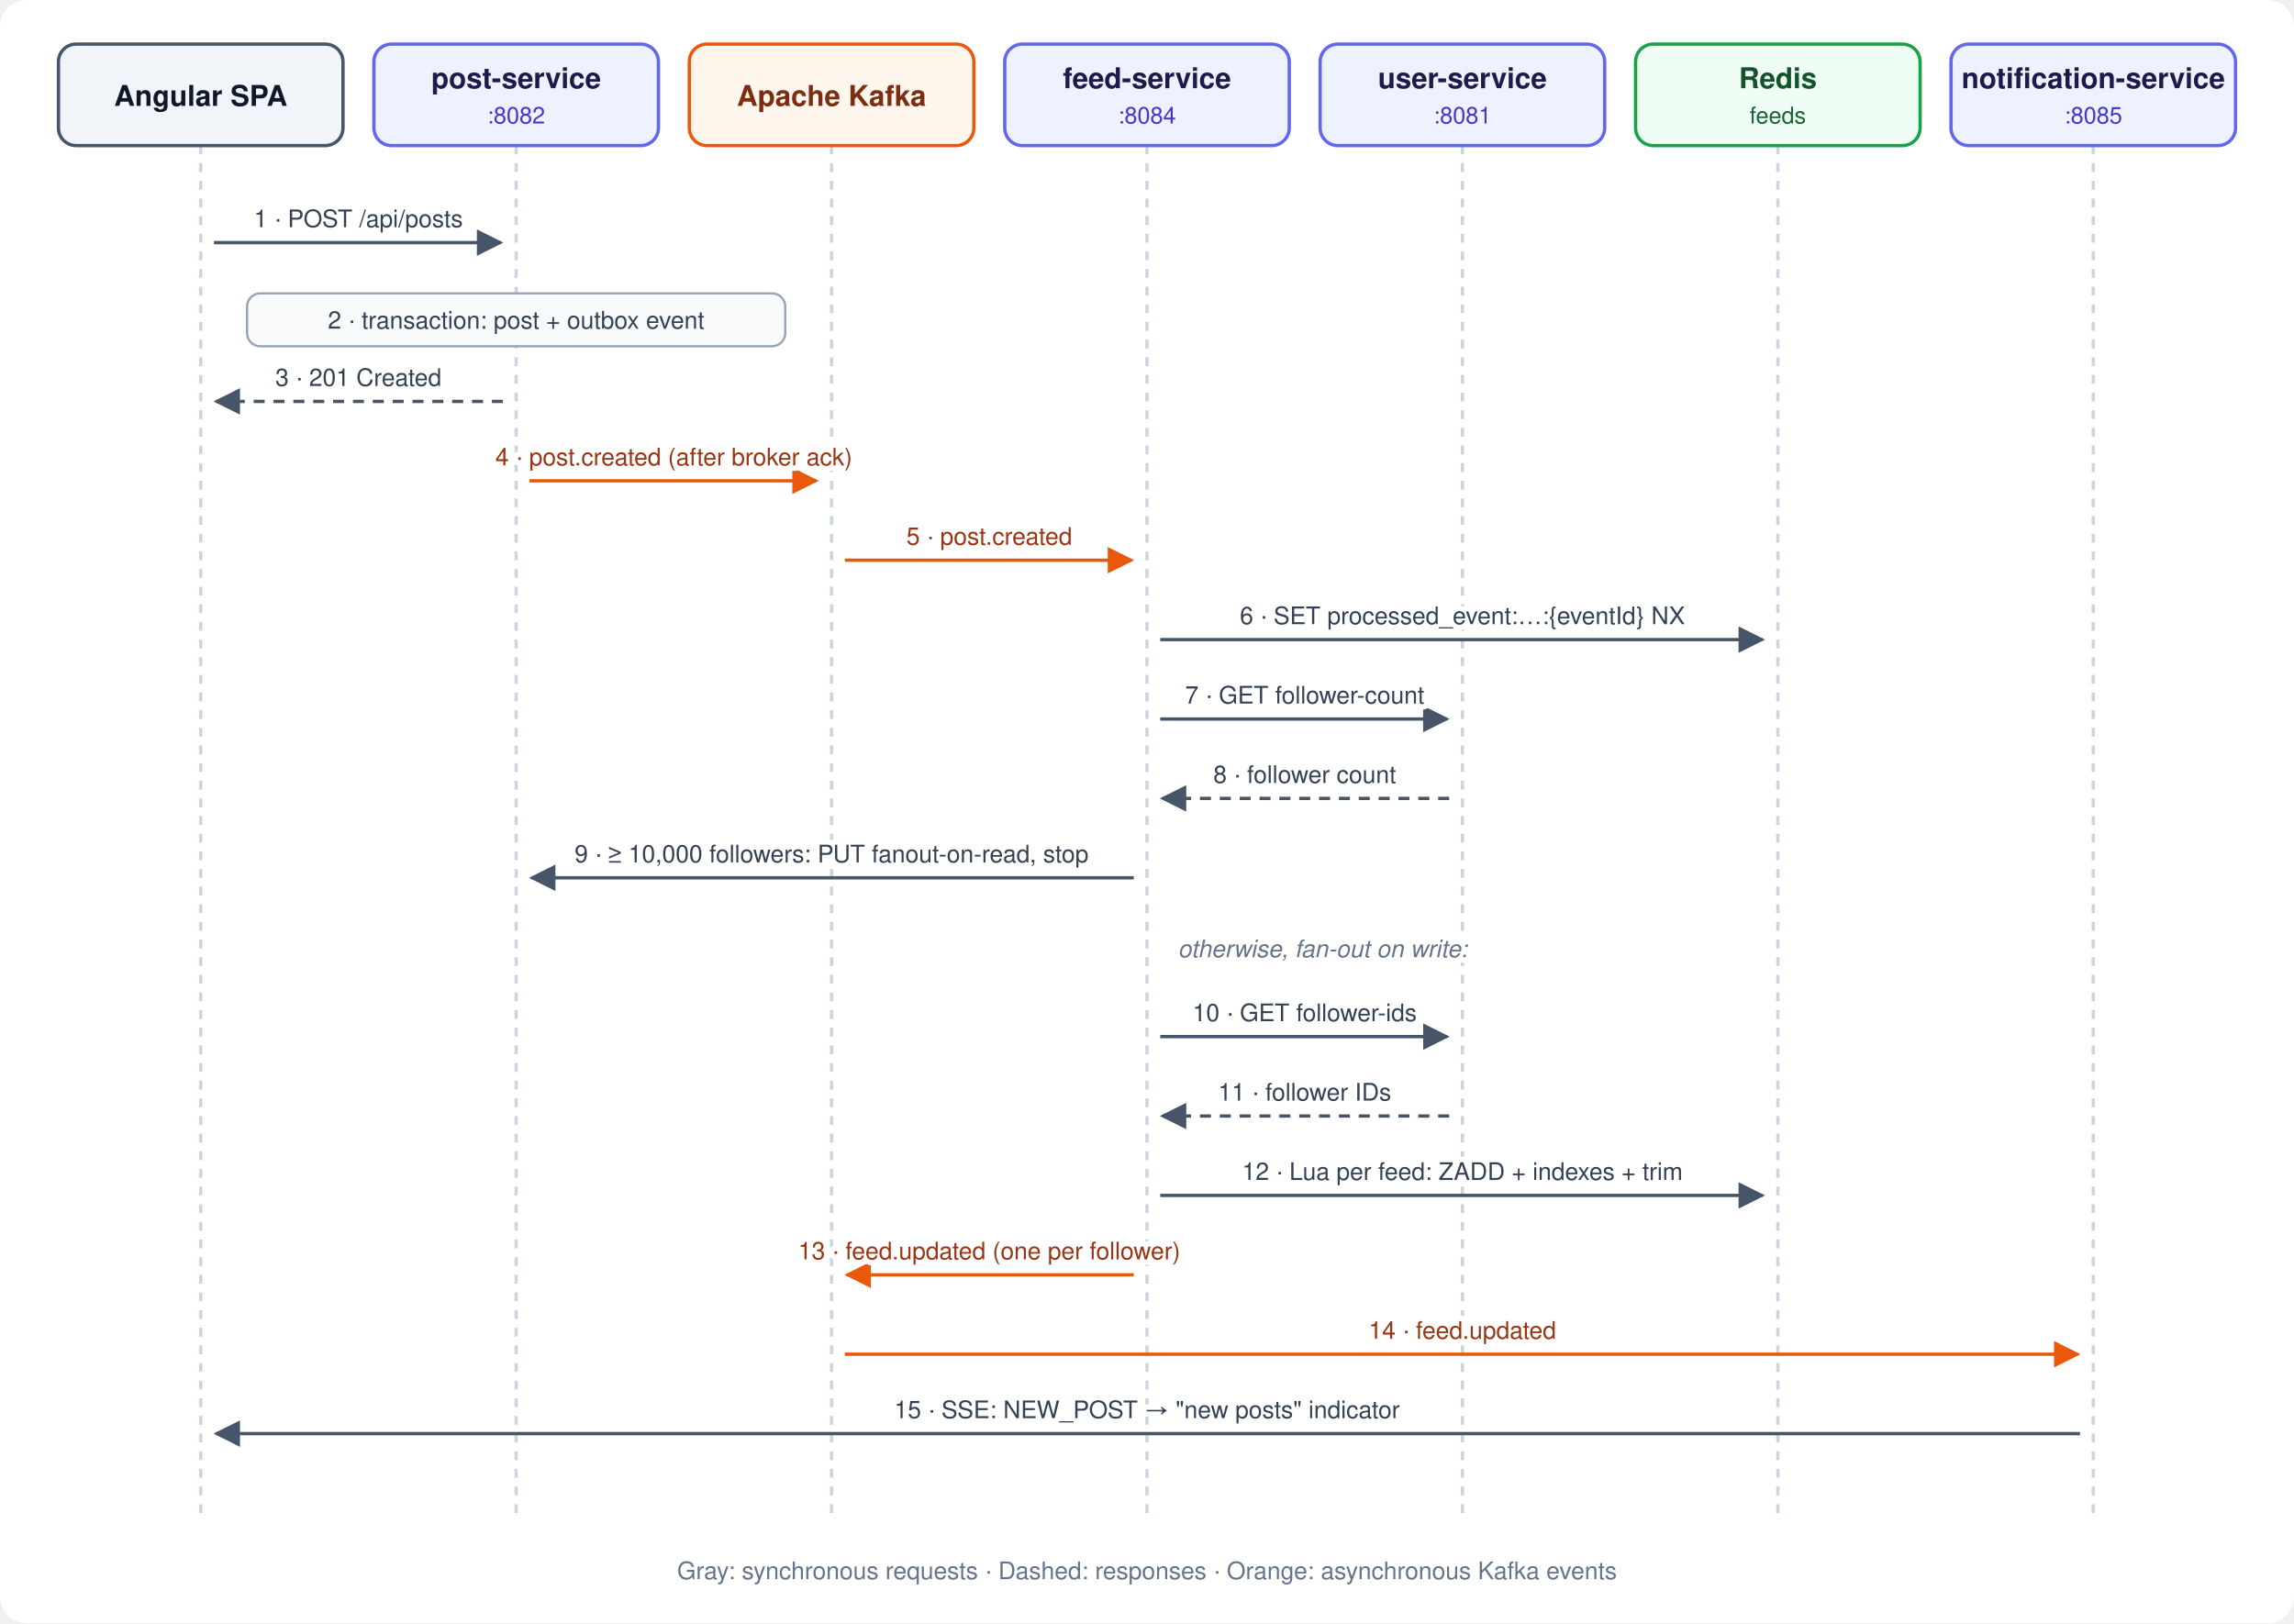
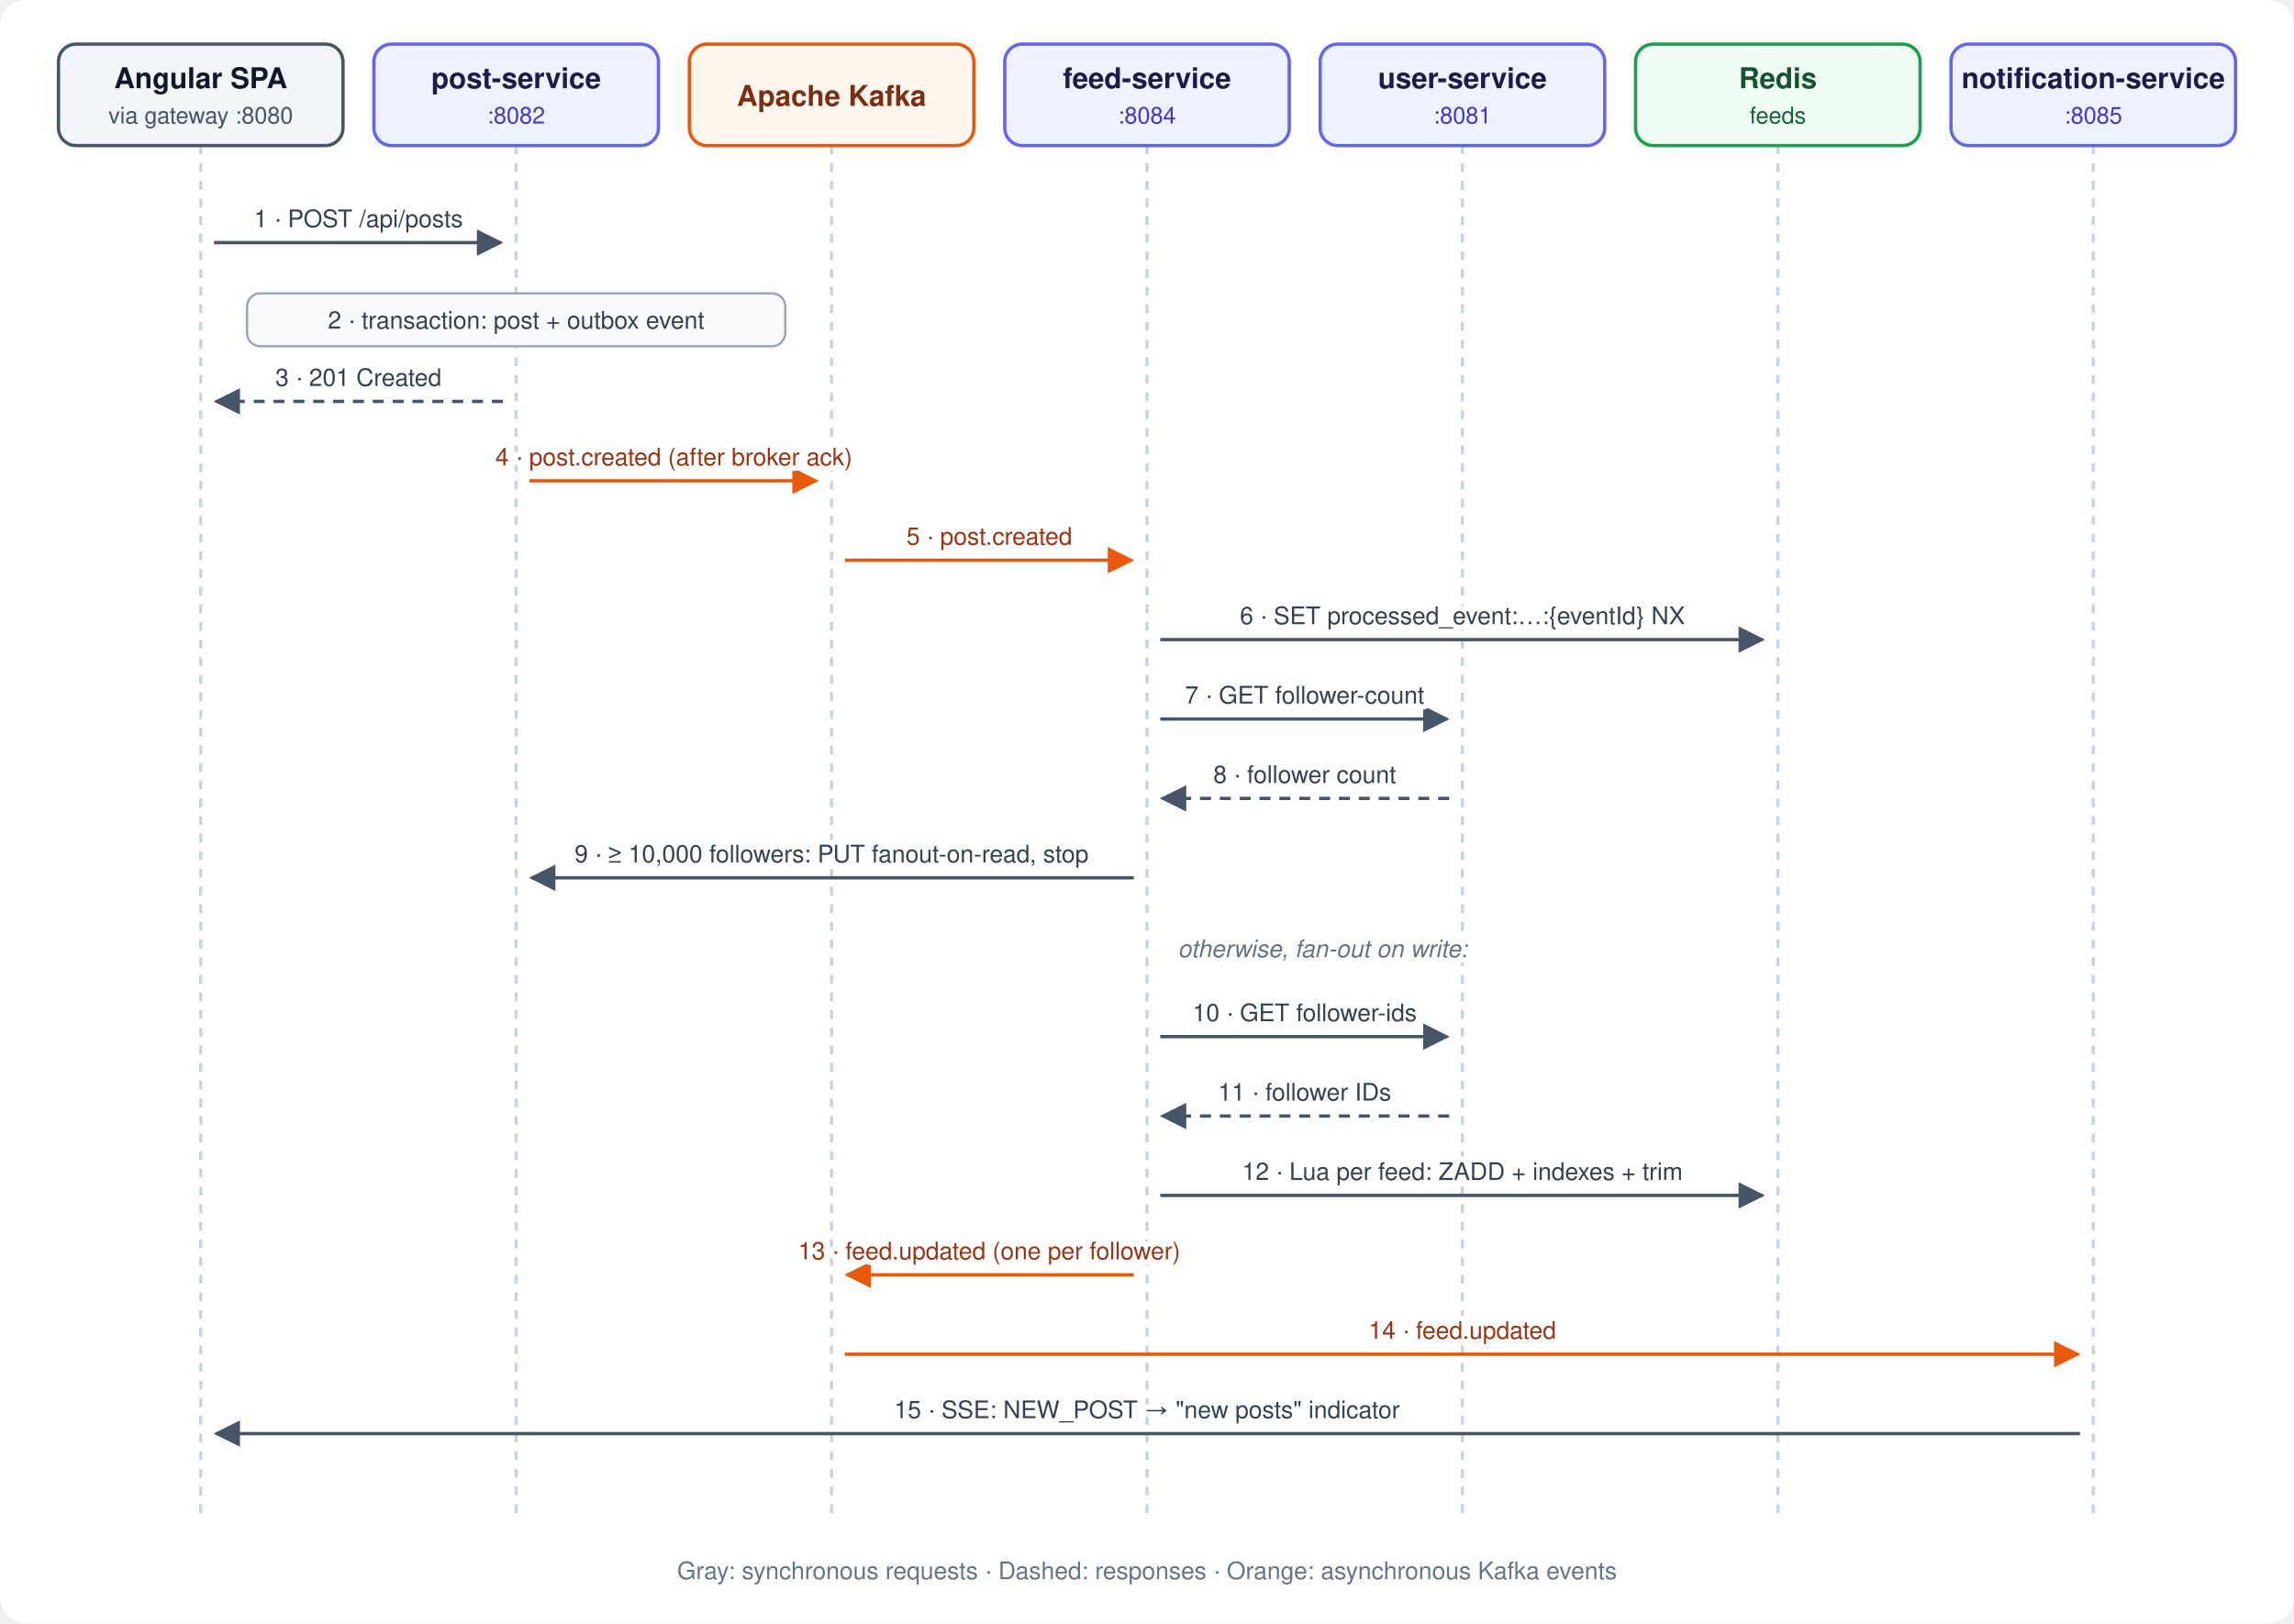
<svg xmlns="http://www.w3.org/2000/svg" viewBox="0 0 1040 736" width="1040" height="736" font-family="-apple-system, Segoe UI, Helvetica, Arial, sans-serif">
  <defs>
    <marker id="arrow-gray" viewBox="0 0 10 10" refX="9" refY="5" markerWidth="8" markerHeight="8" orient="auto-start-reverse">
      <path d="M0,0 L10,5 L0,10 z" fill="#475569" />
    </marker>
    <marker id="arrow-orange" viewBox="0 0 10 10" refX="9" refY="5" markerWidth="8" markerHeight="8" orient="auto-start-reverse">
      <path d="M0,0 L10,5 L0,10 z" fill="#EA580C" />
    </marker>
  </defs>
  <rect x="0" y="0" width="1040" height="736" rx="12" fill="#ffffff" />
  <path d="M91,66 V686" stroke="#CBD5E1" stroke-width="1.5" stroke-dasharray="4 4" fill="none" />
  <rect x="26.5" y="20" width="129" height="46" rx="8" fill="#F1F5F9" stroke="#475569" stroke-width="1.5" />
-   <text x="91" y="48" font-size="13" font-weight="600" text-anchor="middle" fill="#0F172A">Angular SPA</text>
+   <text x="91" y="40" font-size="13" font-weight="600" text-anchor="middle" fill="#0F172A">Angular SPA</text>
+   <text x="91" y="56" font-size="10.5" text-anchor="middle" fill="#475569">via gateway :8080</text>
  <path d="M234,66 V686" stroke="#CBD5E1" stroke-width="1.5" stroke-dasharray="4 4" fill="none" />
  <rect x="169.5" y="20" width="129" height="46" rx="8" fill="#EEF2FF" stroke="#6366F1" stroke-width="1.5" />
  <text x="234" y="40" font-size="13" font-weight="600" text-anchor="middle" fill="#1E1B4B">post-service</text>
  <text x="234" y="56" font-size="10.5" text-anchor="middle" fill="#4338CA">:8082</text>
  <path d="M377,66 V686" stroke="#CBD5E1" stroke-width="1.5" stroke-dasharray="4 4" fill="none" />
  <rect x="312.5" y="20" width="129" height="46" rx="8" fill="#FFF7ED" stroke="#EA580C" stroke-width="1.5" />
  <text x="377" y="48" font-size="13" font-weight="600" text-anchor="middle" fill="#7C2D12">Apache Kafka</text>
  <path d="M520,66 V686" stroke="#CBD5E1" stroke-width="1.5" stroke-dasharray="4 4" fill="none" />
  <rect x="455.5" y="20" width="129" height="46" rx="8" fill="#EEF2FF" stroke="#6366F1" stroke-width="1.5" />
  <text x="520" y="40" font-size="13" font-weight="600" text-anchor="middle" fill="#1E1B4B">feed-service</text>
  <text x="520" y="56" font-size="10.5" text-anchor="middle" fill="#4338CA">:8084</text>
  <path d="M663,66 V686" stroke="#CBD5E1" stroke-width="1.5" stroke-dasharray="4 4" fill="none" />
  <rect x="598.5" y="20" width="129" height="46" rx="8" fill="#EEF2FF" stroke="#6366F1" stroke-width="1.5" />
  <text x="663" y="40" font-size="13" font-weight="600" text-anchor="middle" fill="#1E1B4B">user-service</text>
  <text x="663" y="56" font-size="10.5" text-anchor="middle" fill="#4338CA">:8081</text>
  <path d="M806,66 V686" stroke="#CBD5E1" stroke-width="1.5" stroke-dasharray="4 4" fill="none" />
  <rect x="741.5" y="20" width="129" height="46" rx="8" fill="#F0FDF4" stroke="#16A34A" stroke-width="1.5" />
  <text x="806" y="40" font-size="13" font-weight="600" text-anchor="middle" fill="#14532D">Redis</text>
  <text x="806" y="56" font-size="10.5" text-anchor="middle" fill="#166534">feeds</text>
  <path d="M949,66 V686" stroke="#CBD5E1" stroke-width="1.5" stroke-dasharray="4 4" fill="none" />
  <rect x="884.5" y="20" width="129" height="46" rx="8" fill="#EEF2FF" stroke="#6366F1" stroke-width="1.5" />
  <text x="949" y="40" font-size="13" font-weight="600" text-anchor="middle" fill="#1E1B4B">notification-service</text>
  <text x="949" y="56" font-size="10.5" text-anchor="middle" fill="#4338CA">:8085</text>
  <path d="M97,110 H227" stroke="#475569" stroke-width="1.5" fill="none" marker-end="url(#arrow-gray)" />
  <text x="162.5" y="103" font-size="11" text-anchor="middle" fill="#334155" stroke="#ffffff" stroke-width="5" stroke-linejoin="round" paint-order="stroke">1 · POST /api/posts</text>
  <rect x="112" y="133" width="244" height="24" rx="6" fill="#F8FAFC" stroke="#94A3B8" stroke-width="1" />
  <text x="234" y="149" font-size="11" text-anchor="middle" fill="#334155">2 · transaction: post + outbox event</text>
  <path d="M228,182 H98" stroke="#475569" stroke-width="1.5" fill="none" stroke-dasharray="5 4" marker-end="url(#arrow-gray)" />
  <text x="162.5" y="175" font-size="11" text-anchor="middle" fill="#334155" stroke="#ffffff" stroke-width="5" stroke-linejoin="round" paint-order="stroke">3 · 201 Created</text>
  <path d="M240,218 H370" stroke="#EA580C" stroke-width="1.5" fill="none" marker-end="url(#arrow-orange)" />
  <text x="305.5" y="211" font-size="11" text-anchor="middle" fill="#9A3412" stroke="#ffffff" stroke-width="5" stroke-linejoin="round" paint-order="stroke">4 · post.created (after broker ack)</text>
  <path d="M383,254 H513" stroke="#EA580C" stroke-width="1.5" fill="none" marker-end="url(#arrow-orange)" />
  <text x="448.5" y="247" font-size="11" text-anchor="middle" fill="#9A3412" stroke="#ffffff" stroke-width="5" stroke-linejoin="round" paint-order="stroke">5 · post.created</text>
  <path d="M526,290 H799" stroke="#475569" stroke-width="1.5" fill="none" marker-end="url(#arrow-gray)" />
  <text x="663" y="283" font-size="11" text-anchor="middle" fill="#334155" stroke="#ffffff" stroke-width="5" stroke-linejoin="round" paint-order="stroke">6 · SET processed_event:…:{eventId} NX</text>
  <path d="M526,326 H656" stroke="#475569" stroke-width="1.5" fill="none" marker-end="url(#arrow-gray)" />
  <text x="591.5" y="319" font-size="11" text-anchor="middle" fill="#334155" stroke="#ffffff" stroke-width="5" stroke-linejoin="round" paint-order="stroke">7 · GET follower-count</text>
  <path d="M657,362 H527" stroke="#475569" stroke-width="1.5" fill="none" stroke-dasharray="5 4" marker-end="url(#arrow-gray)" />
  <text x="591.5" y="355" font-size="11" text-anchor="middle" fill="#334155" stroke="#ffffff" stroke-width="5" stroke-linejoin="round" paint-order="stroke">8 · follower count</text>
  <path d="M514,398 H241" stroke="#475569" stroke-width="1.5" fill="none" marker-end="url(#arrow-gray)" />
  <text x="377" y="391" font-size="11" text-anchor="middle" fill="#334155" stroke="#ffffff" stroke-width="5" stroke-linejoin="round" paint-order="stroke">9 · ≥ 10,000 followers: PUT fanout-on-read, stop</text>
  <text x="534" y="434" font-size="11" text-anchor="start" fill="#64748B" font-style="italic" stroke="#ffffff" stroke-width="5" stroke-linejoin="round" paint-order="stroke">otherwise, fan-out on write:</text>
  <path d="M526,470 H656" stroke="#475569" stroke-width="1.5" fill="none" marker-end="url(#arrow-gray)" />
  <text x="591.5" y="463" font-size="11" text-anchor="middle" fill="#334155" stroke="#ffffff" stroke-width="5" stroke-linejoin="round" paint-order="stroke">10 · GET follower-ids</text>
  <path d="M657,506 H527" stroke="#475569" stroke-width="1.5" fill="none" stroke-dasharray="5 4" marker-end="url(#arrow-gray)" />
  <text x="591.5" y="499" font-size="11" text-anchor="middle" fill="#334155" stroke="#ffffff" stroke-width="5" stroke-linejoin="round" paint-order="stroke">11 · follower IDs</text>
  <path d="M526,542 H799" stroke="#475569" stroke-width="1.5" fill="none" marker-end="url(#arrow-gray)" />
  <text x="663" y="535" font-size="11" text-anchor="middle" fill="#334155" stroke="#ffffff" stroke-width="5" stroke-linejoin="round" paint-order="stroke">12 · Lua per feed: ZADD + indexes + trim</text>
  <path d="M514,578 H384" stroke="#EA580C" stroke-width="1.5" fill="none" marker-end="url(#arrow-orange)" />
  <text x="448.5" y="571" font-size="11" text-anchor="middle" fill="#9A3412" stroke="#ffffff" stroke-width="5" stroke-linejoin="round" paint-order="stroke">13 · feed.updated (one per follower)</text>
  <path d="M383,614 H942" stroke="#EA580C" stroke-width="1.5" fill="none" marker-end="url(#arrow-orange)" />
  <text x="663" y="607" font-size="11" text-anchor="middle" fill="#9A3412" stroke="#ffffff" stroke-width="5" stroke-linejoin="round" paint-order="stroke">14 · feed.updated</text>
  <path d="M943,650 H98" stroke="#475569" stroke-width="1.5" fill="none" marker-end="url(#arrow-gray)" />
  <text x="520" y="643" font-size="11" text-anchor="middle" fill="#334155" stroke="#ffffff" stroke-width="5" stroke-linejoin="round" paint-order="stroke">15 · SSE: NEW_POST → "new posts" indicator</text>
  <text x="520" y="716" font-size="11" text-anchor="middle" fill="#64748B" stroke="#ffffff" stroke-width="5" stroke-linejoin="round" paint-order="stroke">Gray: synchronous requests · Dashed: responses · Orange: asynchronous Kafka events</text>
</svg>
